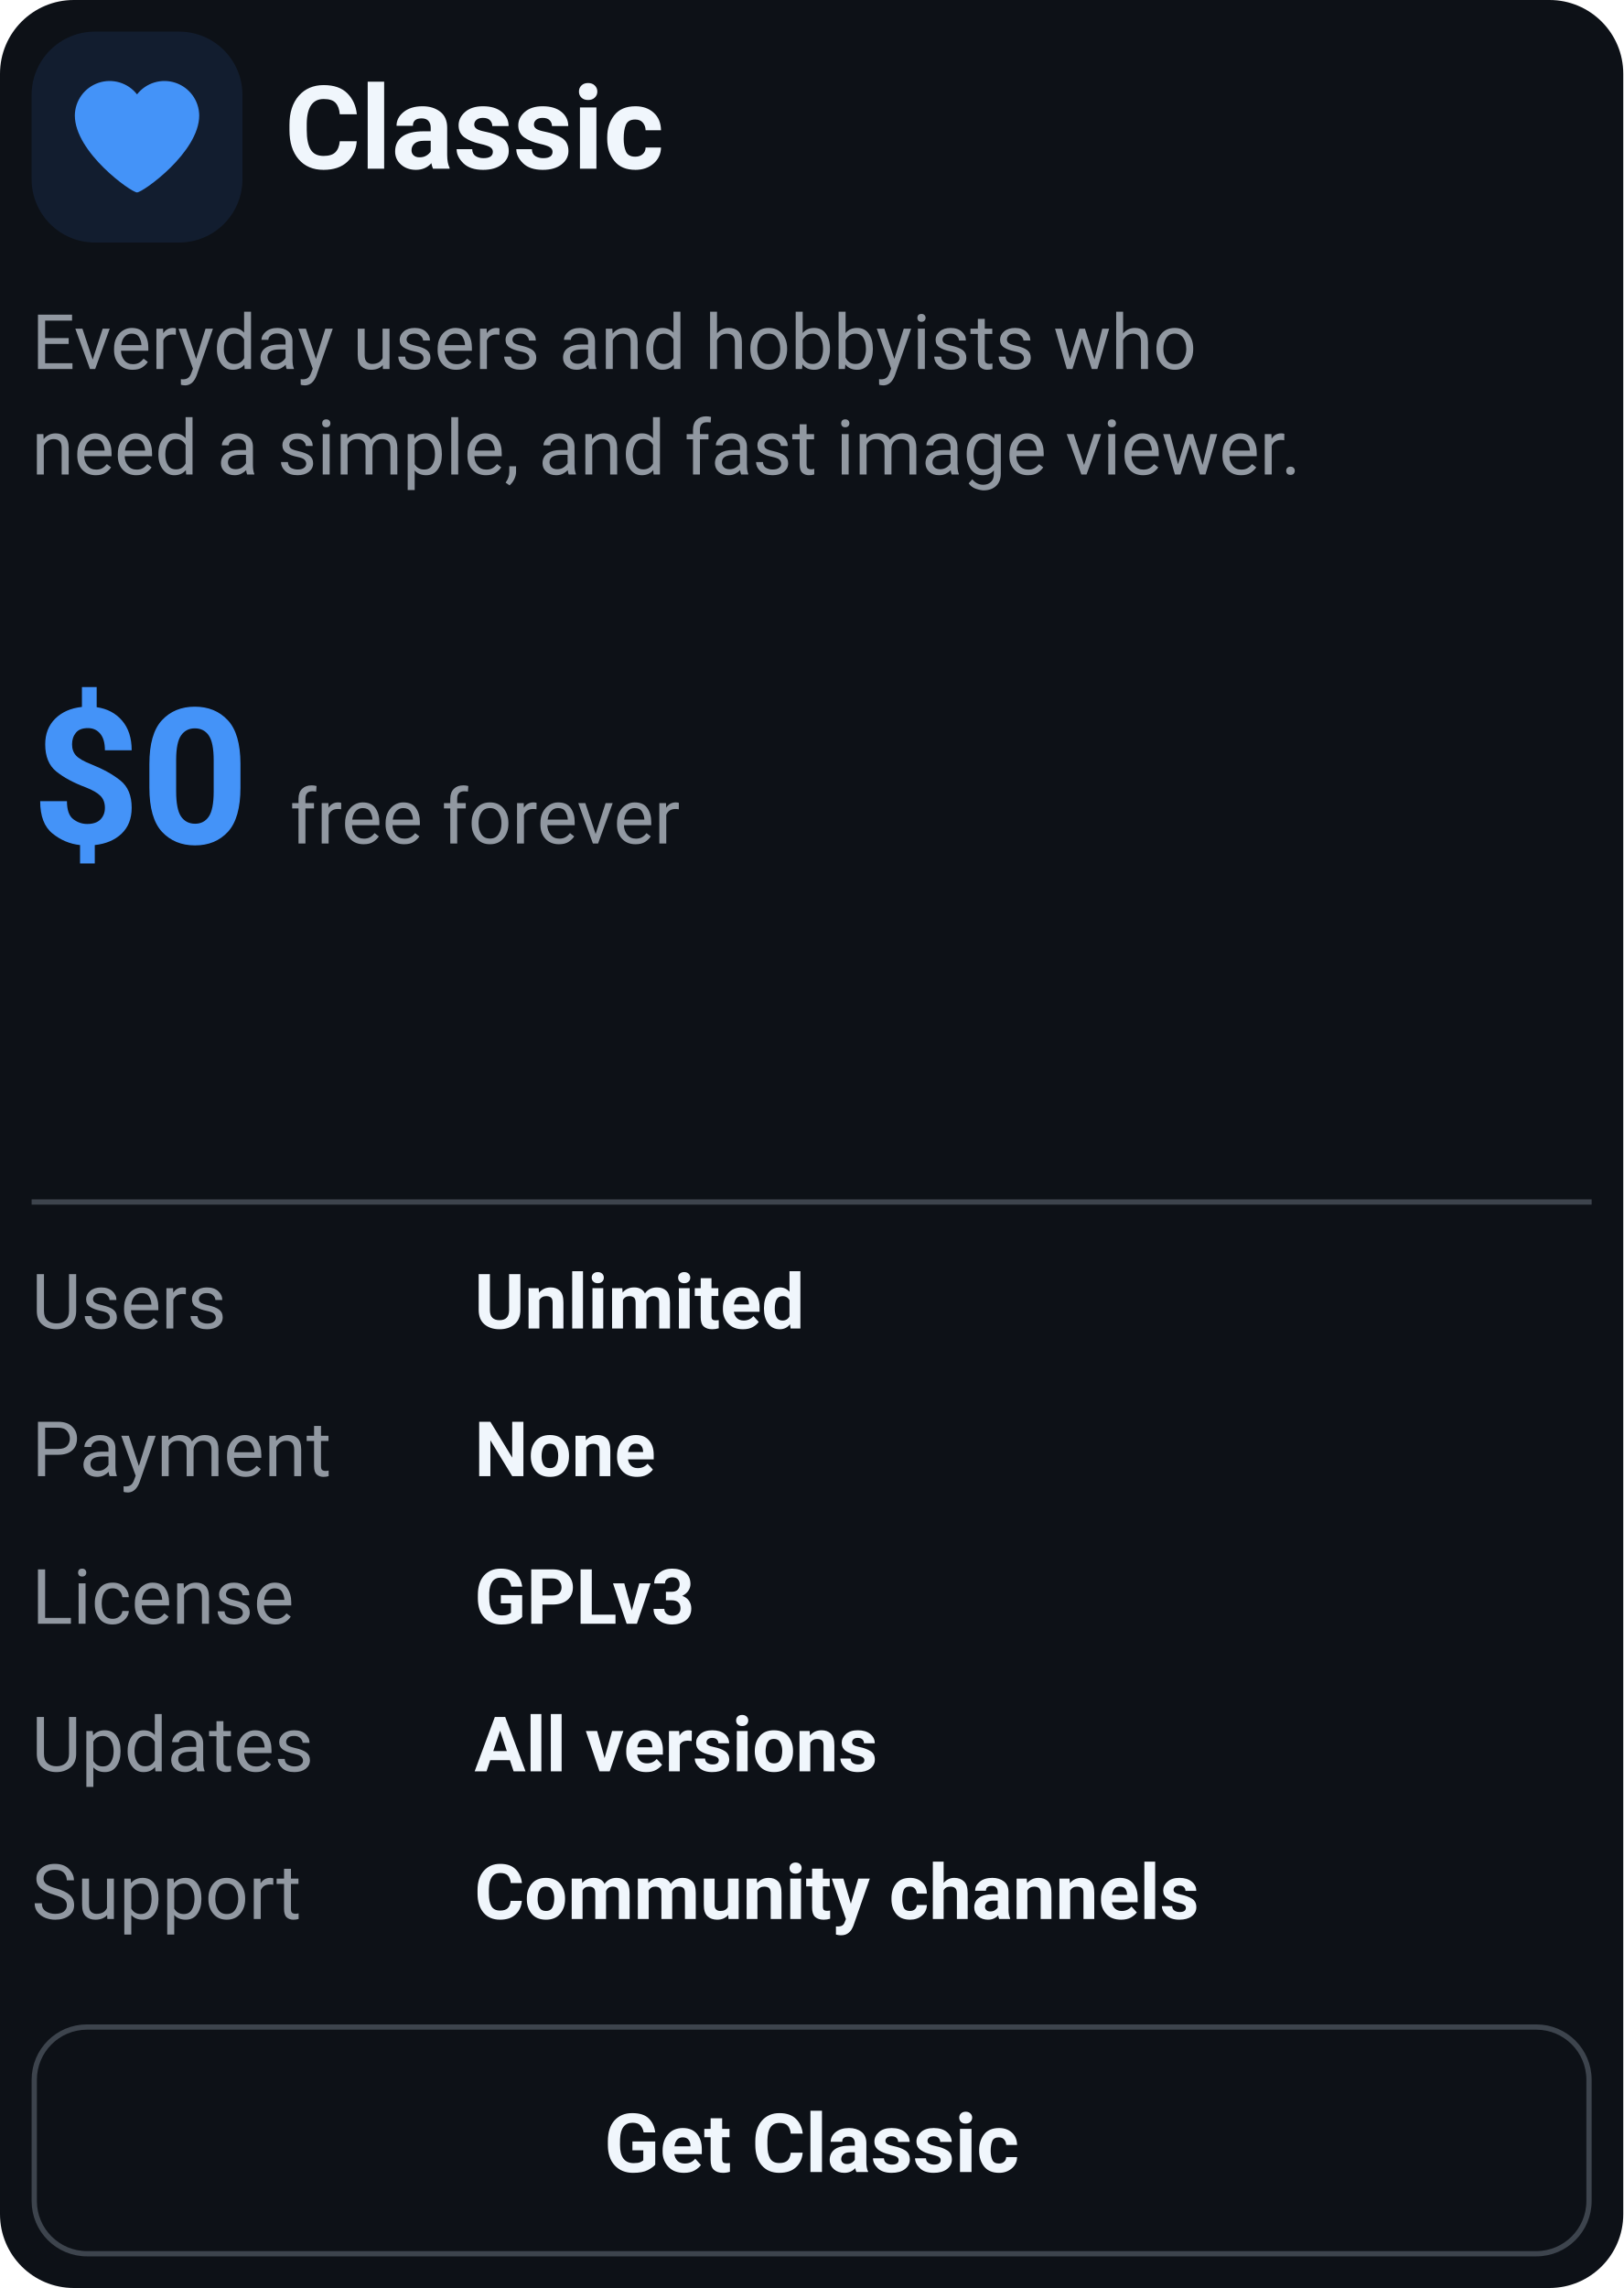
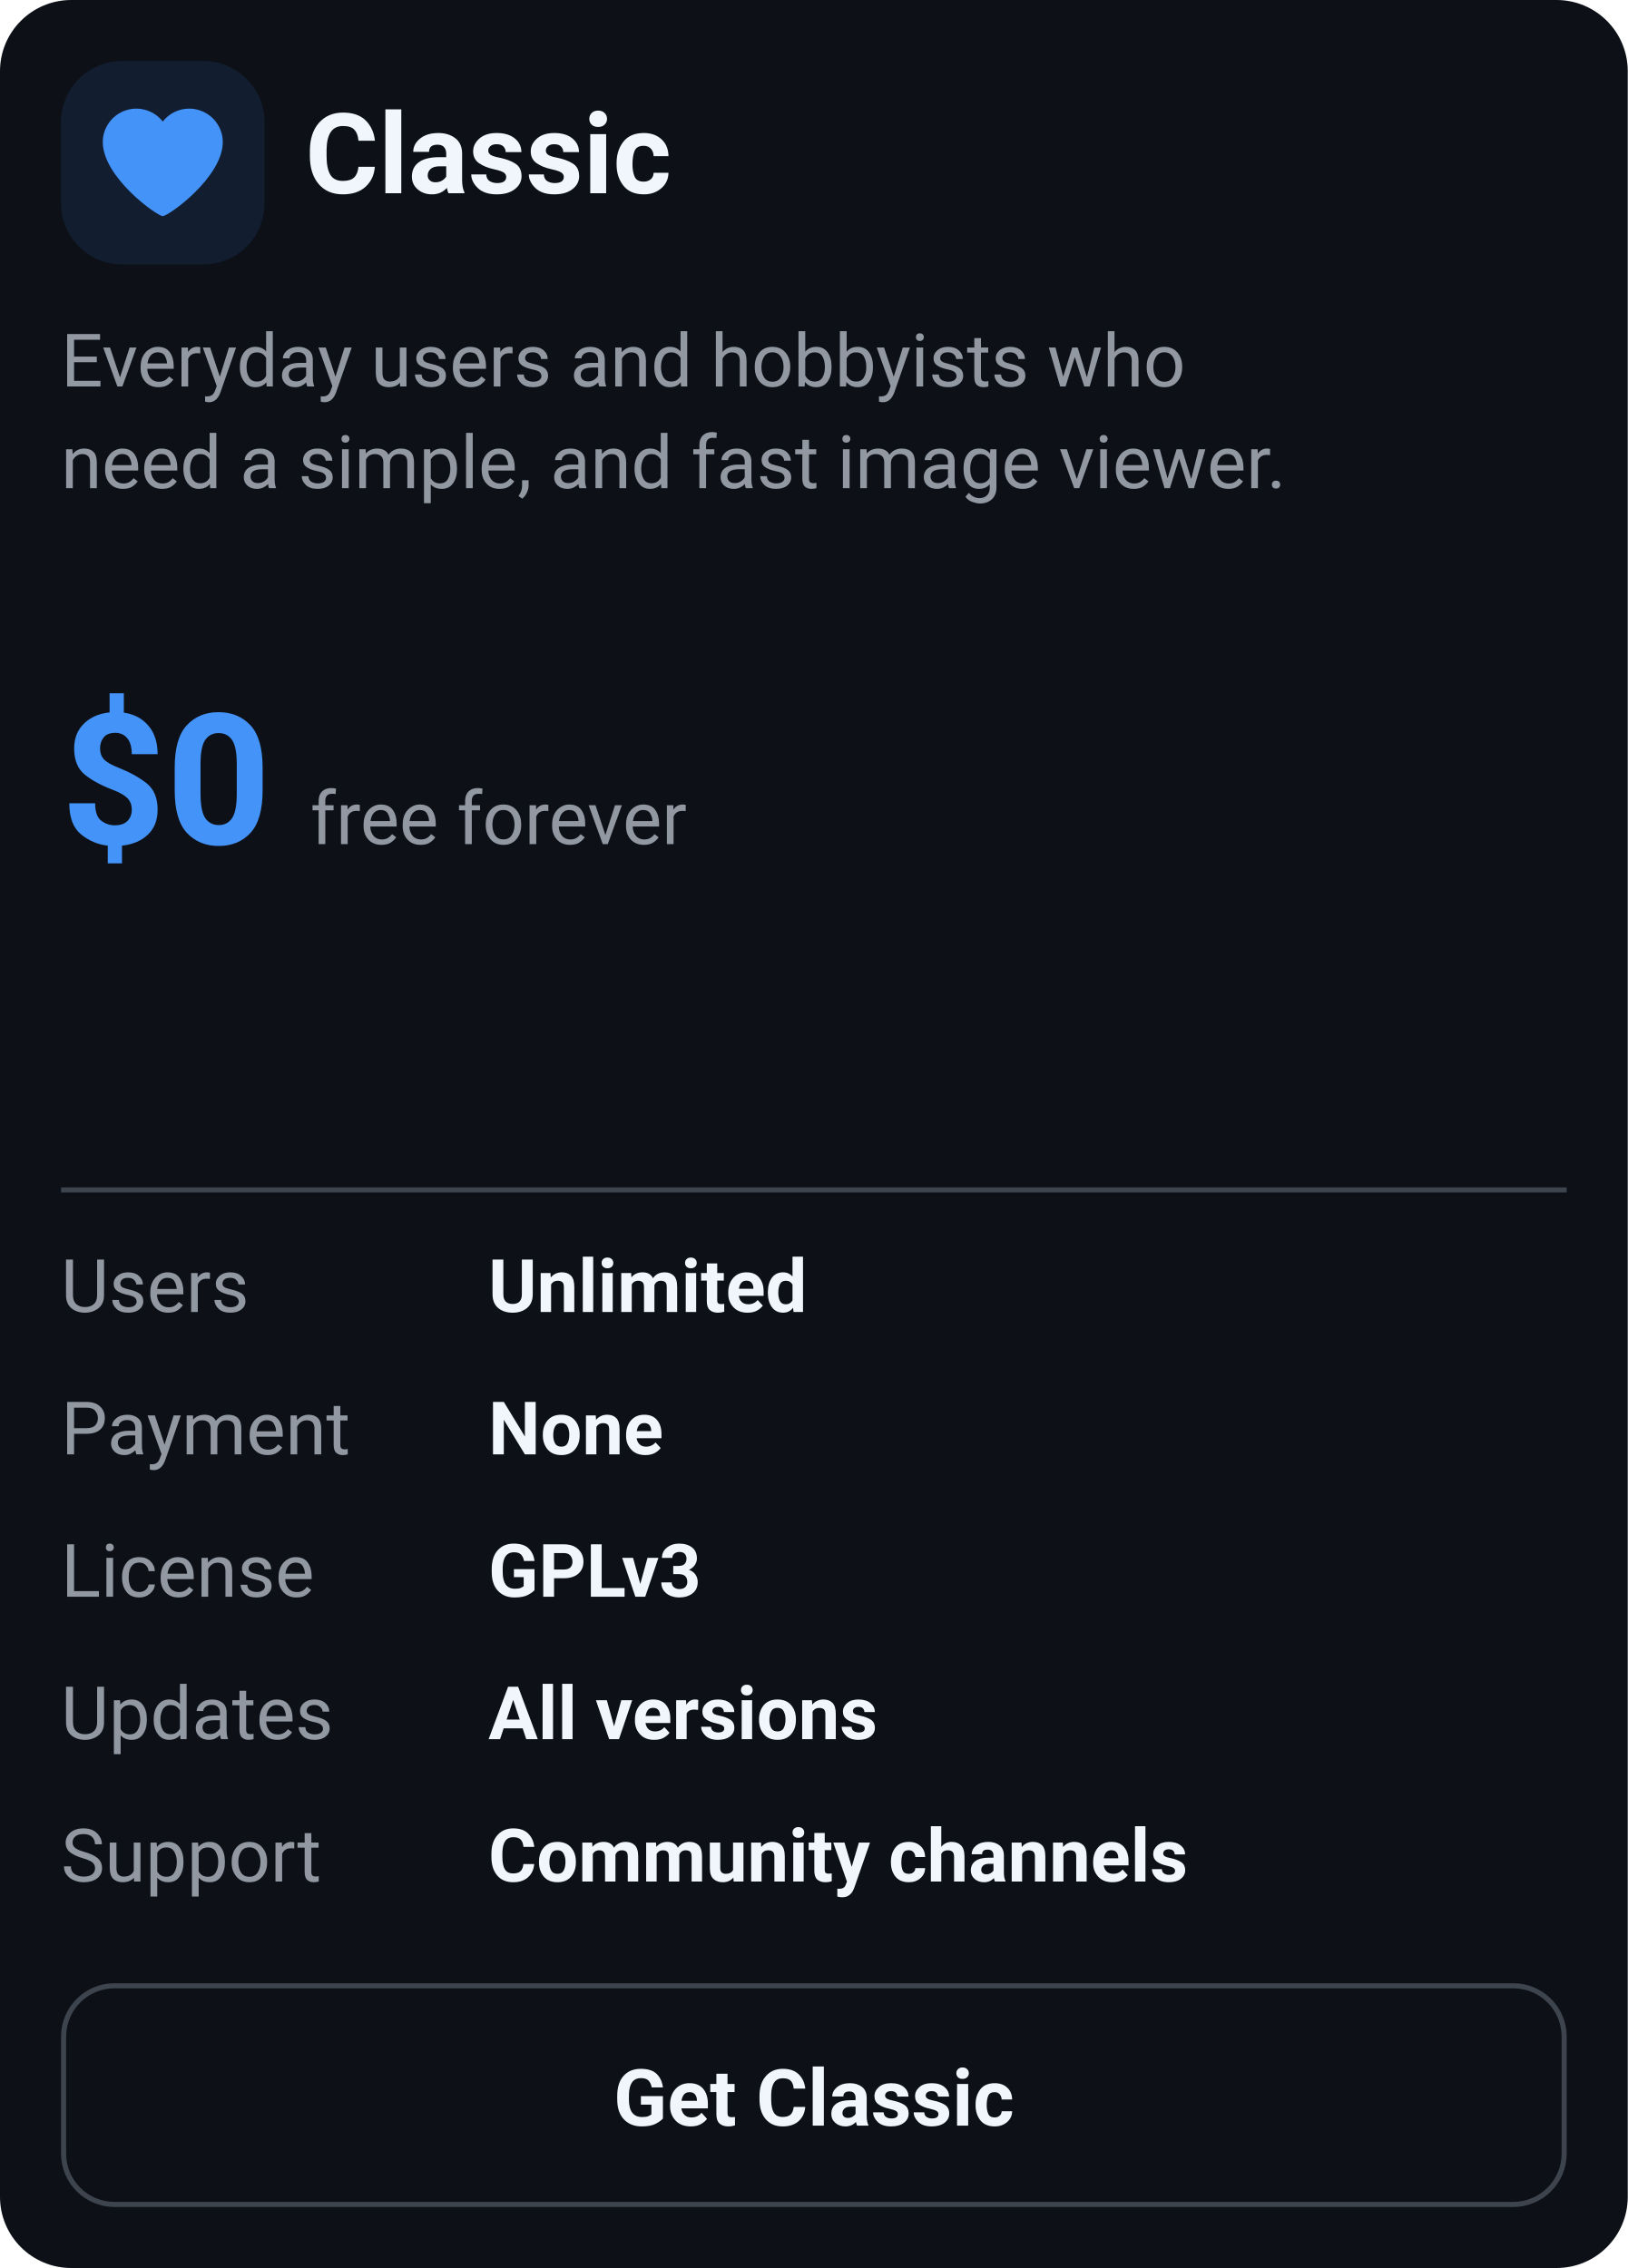
- <svg xmlns="http://www.w3.org/2000/svg" width="308" height="434" viewBox="0 0 308 434" role="img" aria-label="Classic plan">
-   <rect x="0" y="0" width="308" height="434" rx="14" fill="#0d1117" />
+ <svg xmlns="http://www.w3.org/2000/svg" width="320" height="446" viewBox="0 0 320 446" role="img" aria-label="Classic plan">
+   <rect x="0" y="0" width="320" height="446" rx="14" fill="#0d1117" />
  <g font-family="-apple-system, BlinkMacSystemFont, 'Segoe UI', Roboto, Helvetica, Arial, sans-serif">
-     <rect x="6" y="6" width="40" height="40" rx="12" fill="#121d2f" />
-     <g transform="translate(-18,-26)">
+     <rect x="12" y="12" width="40" height="40" rx="12" fill="#121d2f" />
+     <g transform="translate(-12,-20)">
      <path d="M44 62.5c-1.1 0-11.8-7.6-11.8-14.6a6.6 6.6 0 0 1 11.8-4 6.6 6.6 0 0 1 11.8 4c0 7-10.7 14.6-11.8 14.6z" fill="#4493f8" />
    </g>
-     <text x="54" y="32" font-size="22" font-weight="700" fill="#f0f6fc">Classic</text>
-     <text x="6" y="70" font-size="14.5" fill="#9198a1">Everyday users and hobbyists who</text>
-     <text x="6" y="90" font-size="14.5" fill="#9198a1">need a simple, and fast image viewer.</text>
-     <text x="6" y="160" font-size="36" font-weight="700" fill="#4493f8">$0</text>
-     <text x="55" y="160" font-size="14.5" fill="#9198a1">free forever</text>
-     <line x1="6" y1="228" x2="302" y2="228" stroke="#3d444d" />
-     <text x="6" y="252" font-size="14.5" fill="#9198a1">Users</text>
-     <text x="90" y="252" font-size="14.5" font-weight="600" fill="#f0f6fc">Unlimited</text>
-     <text x="6" y="280" font-size="14.5" fill="#9198a1">Payment</text>
-     <text x="90" y="280" font-size="14.5" font-weight="600" fill="#f0f6fc">None</text>
-     <text x="6" y="308" font-size="14.5" fill="#9198a1">License</text>
-     <text x="90" y="308" font-size="14.5" font-weight="600" fill="#f0f6fc">GPLv3</text>
-     <text x="6" y="336" font-size="14.5" fill="#9198a1">Updates</text>
-     <text x="90" y="336" font-size="14.5" font-weight="600" fill="#f0f6fc">All versions</text>
-     <text x="6" y="364" font-size="14.5" fill="#9198a1">Support</text>
-     <text x="90" y="364" font-size="14.5" font-weight="600" fill="#f0f6fc">Community channels</text>
-     <rect x="6.5" y="384.5" width="295" height="43" rx="10" fill="#0d1117" stroke="#3d444d" />
-     <text x="154" y="412" font-size="15.5" font-weight="600" fill="#f0f6fc" text-anchor="middle">Get Classic</text>
+     <text x="60" y="38" font-size="22" font-weight="700" fill="#f0f6fc">Classic</text>
+     <text x="12" y="76" font-size="14.5" fill="#9198a1">Everyday users and hobbyists who</text>
+     <text x="12" y="96" font-size="14.5" fill="#9198a1">need a simple, and fast image viewer.</text>
+     <text x="12" y="166" font-size="36" font-weight="700" fill="#4493f8">$0</text>
+     <text x="61" y="166" font-size="14.5" fill="#9198a1">free forever</text>
+     <line x1="12" y1="234" x2="308" y2="234" stroke="#3d444d" />
+     <text x="12" y="258" font-size="14.5" fill="#9198a1">Users</text>
+     <text x="96" y="258" font-size="14.5" font-weight="600" fill="#f0f6fc">Unlimited</text>
+     <text x="12" y="286" font-size="14.5" fill="#9198a1">Payment</text>
+     <text x="96" y="286" font-size="14.5" font-weight="600" fill="#f0f6fc">None</text>
+     <text x="12" y="314" font-size="14.5" fill="#9198a1">License</text>
+     <text x="96" y="314" font-size="14.5" font-weight="600" fill="#f0f6fc">GPLv3</text>
+     <text x="12" y="342" font-size="14.5" fill="#9198a1">Updates</text>
+     <text x="96" y="342" font-size="14.5" font-weight="600" fill="#f0f6fc">All versions</text>
+     <text x="12" y="370" font-size="14.5" fill="#9198a1">Support</text>
+     <text x="96" y="370" font-size="14.5" font-weight="600" fill="#f0f6fc">Community channels</text>
+     <rect x="12.5" y="390.5" width="295" height="43" rx="10" fill="#0d1117" stroke="#3d444d" />
+     <text x="160" y="418" font-size="15.5" font-weight="600" fill="#f0f6fc" text-anchor="middle">Get Classic</text>
  </g>
</svg>
